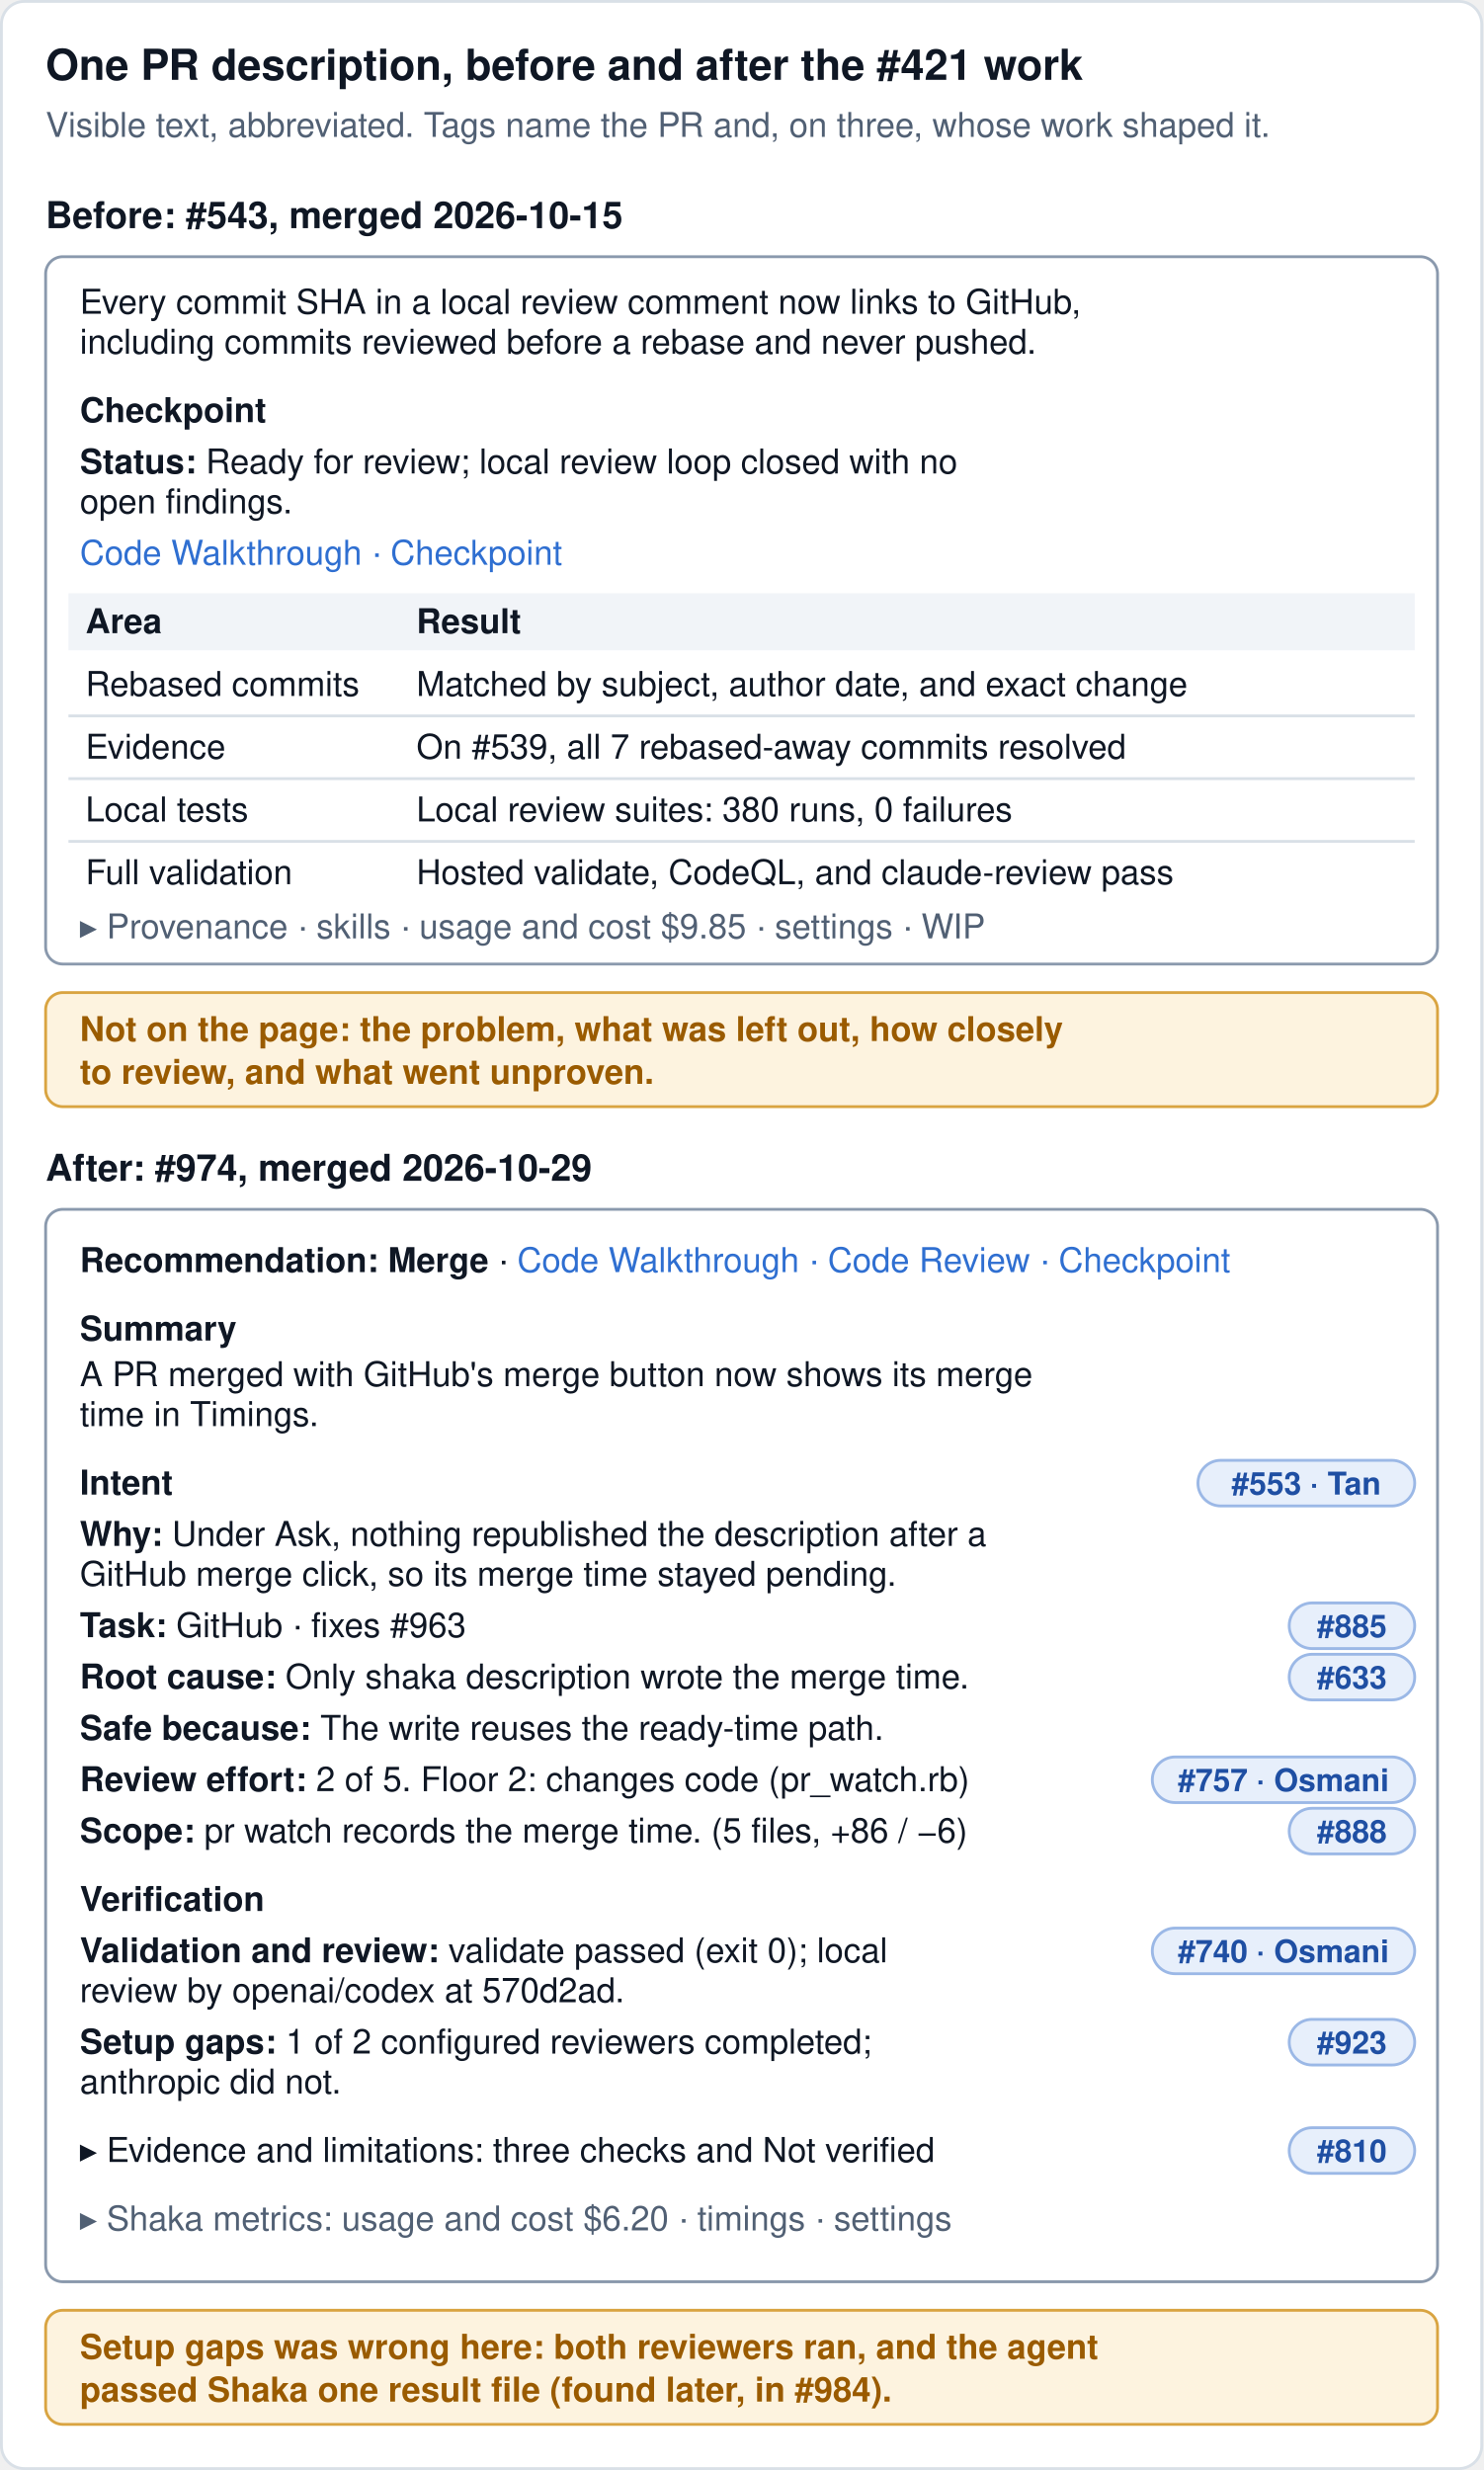
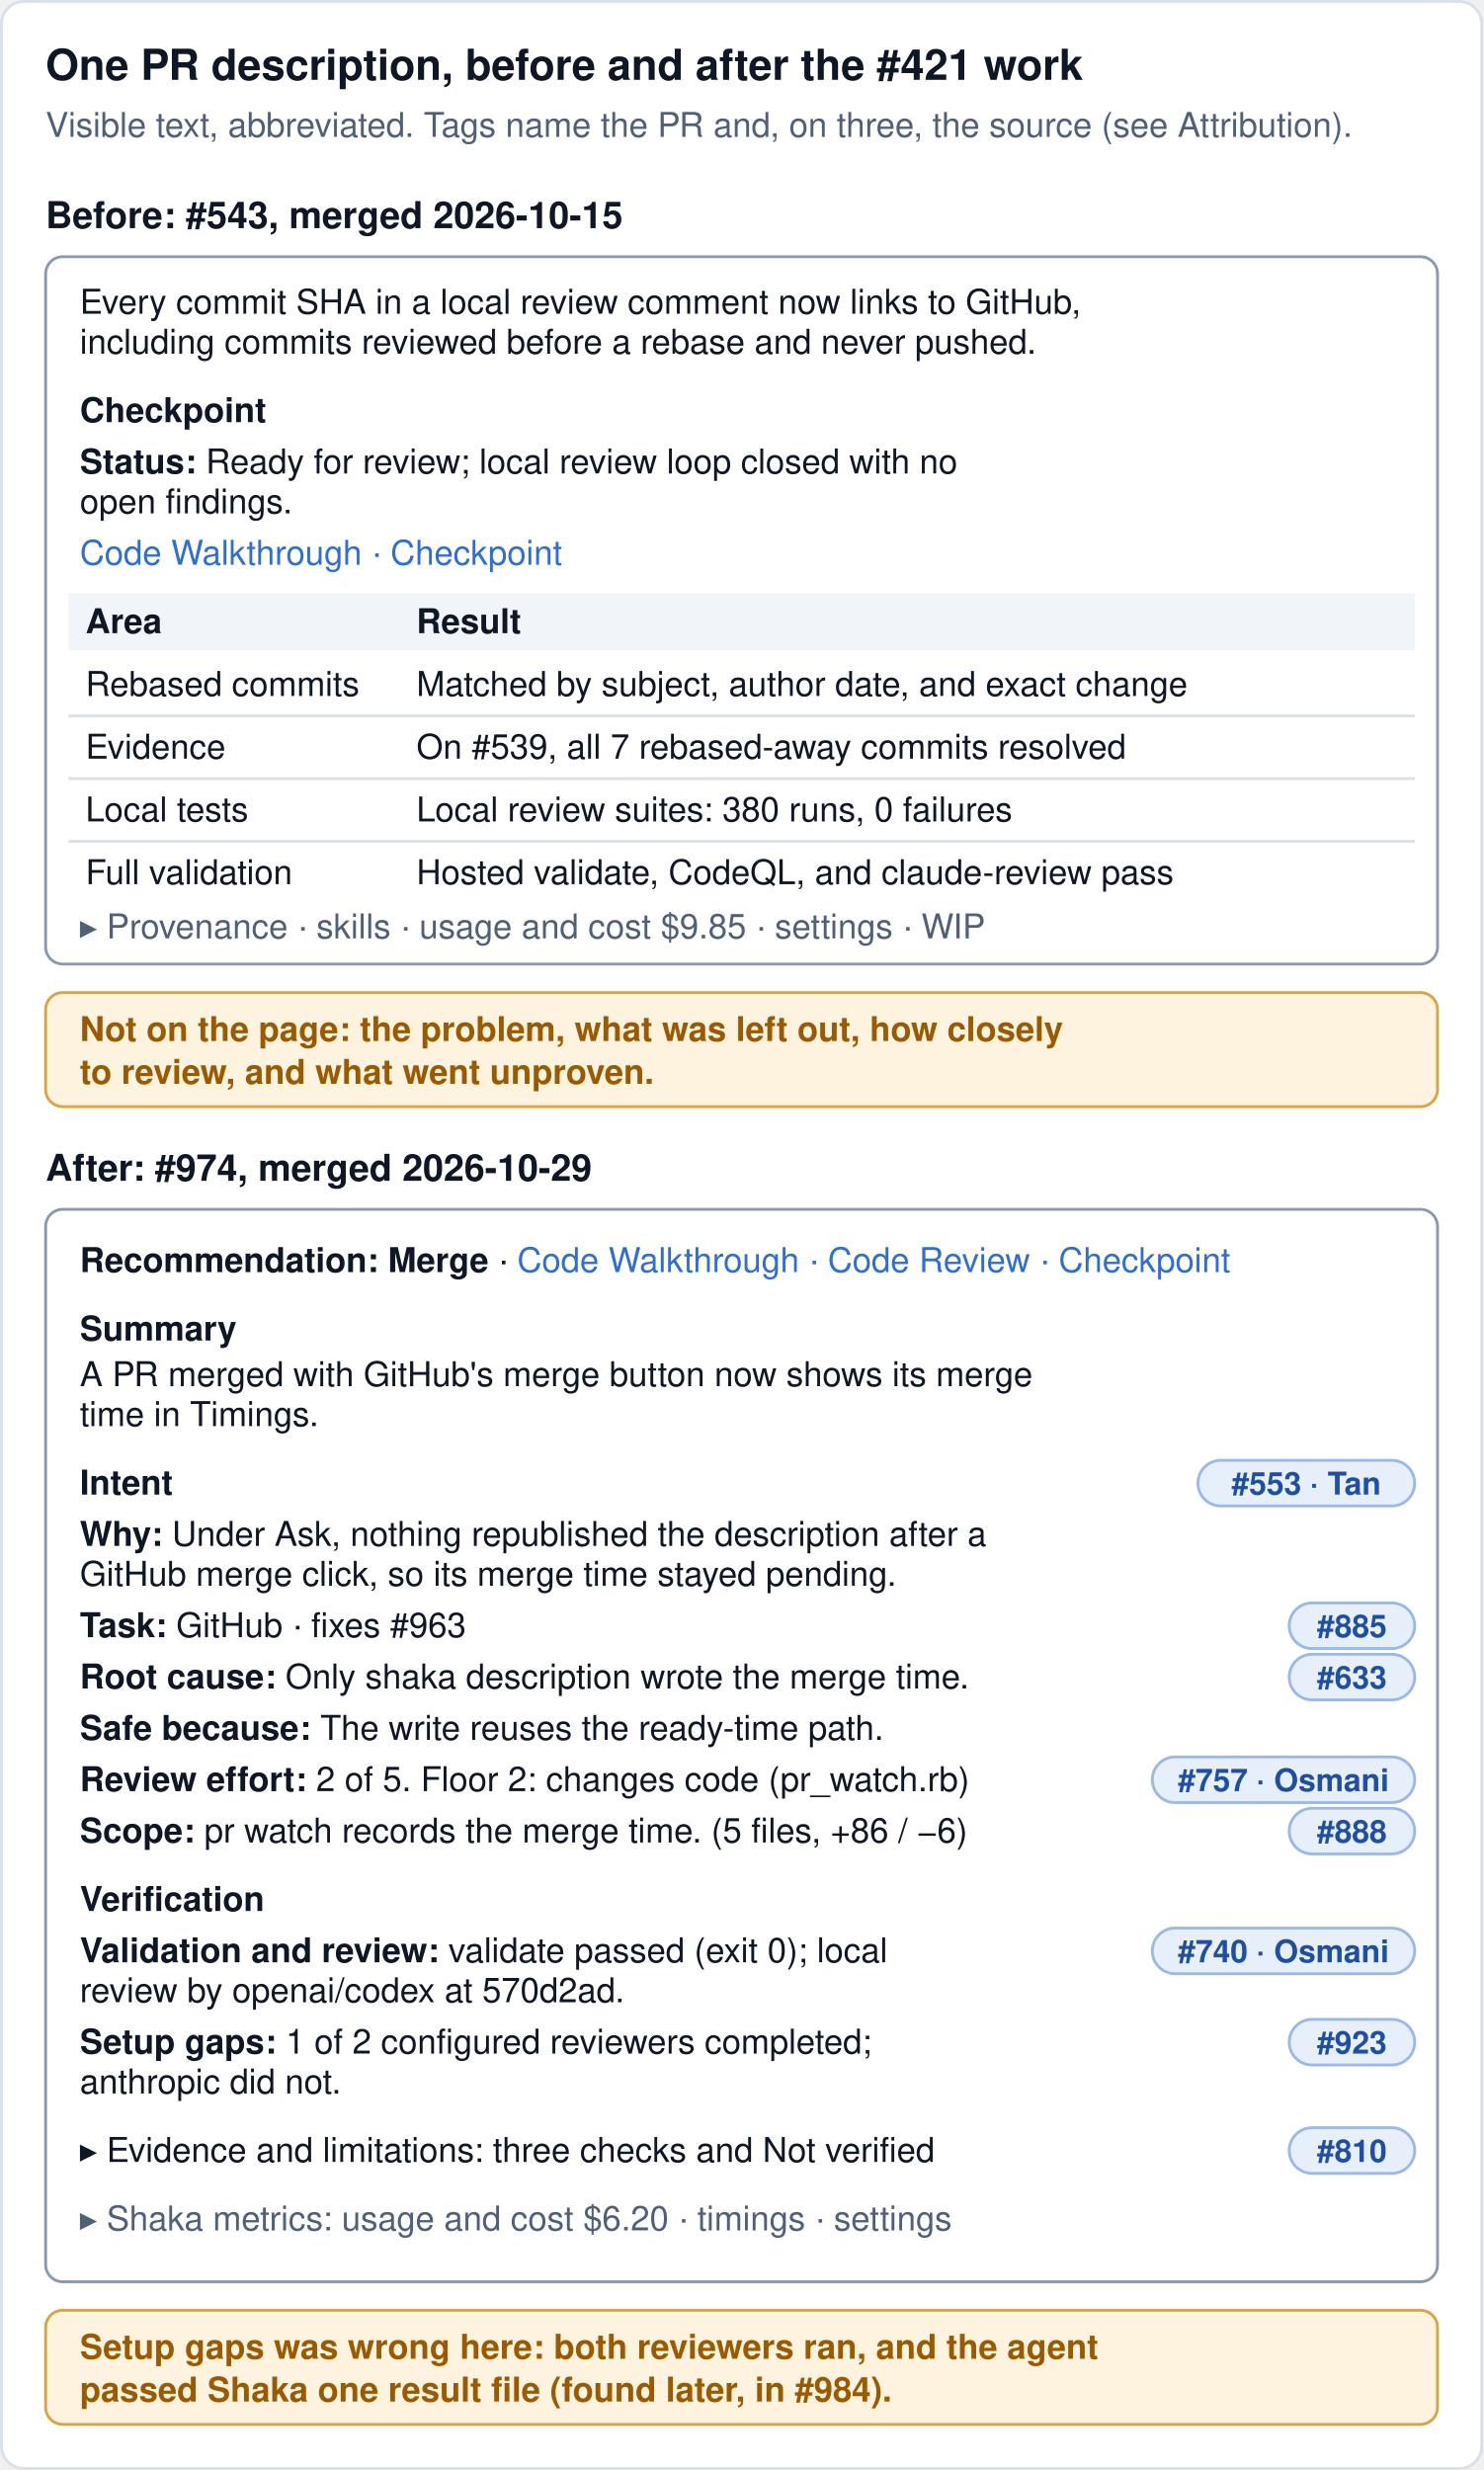
<svg xmlns="http://www.w3.org/2000/svg" viewBox="0 0 520 866" width="520" role="img" aria-labelledby="t d">
  <style>
.bg{fill:#fff;stroke:#d9e0e7}
text{font-family:ui-sans-serif,-apple-system,"Segoe UI",Helvetica,Arial,sans-serif;fill:#0f1724}
.h{font-size:15px;font-weight:600}
.p{font-size:13px;font-weight:600}
.u{font-size:12px}
.b{font-weight:600}
.m{fill:#516074}
.page{fill:#fff;stroke:#8a99ad}
.bar{fill:#f1f4f8}
.ln{stroke:#d9e0e7;stroke-width:1}
.lnk{fill:#2f6fd1}
.tag{fill:#e7effb;stroke:#9bb8e6}
.tt{fill:#1f4fa3;font-size:11px;font-weight:700;text-anchor:middle}
.warn{fill:#9a5b00}
.wbox{fill:#fdf3df;stroke:#d9a441}
@media (prefers-color-scheme:dark){
.bg{fill:#0f1724;stroke:#2a3648}
text{fill:#e6edf5}
.m{fill:#9fb0c3}
.page{fill:#131d2b;stroke:#3a4a60}
.bar{fill:#1b2738}
.ln{stroke:#2a3648}
.lnk{fill:#7fb0ff}
.tag{fill:#1d2f4d;stroke:#3d5f99}
.tt{fill:#a9c8ff}
.warn{fill:#e0a13a}
.wbox{fill:#2b2212;stroke:#8a6420}
}
</style>
  <rect class="bg" x="0.5" y="0.5" width="519" height="865" rx="8" />
  <text class="h" x="16" y="28">One PR description, before and after the #421 work</text>
-   <text class="u m" x="16" y="48">Visible text, abbreviated. Tags name the PR and, on three, whose work shaped it.</text>
+   <text class="u m" x="16" y="48">Visible text, abbreviated. Tags name the PR and, on three, the source (see Attribution).</text>
  <text class="p" x="16" y="80">Before: #543, merged 2026-10-15</text>
  <rect class="page" x="16" y="90" width="488" height="248" rx="6" />
  <text class="u" x="28" y="110">Every commit SHA in a local review comment now links to GitHub,</text>
  <text class="u" x="28" y="124">including commits reviewed before a rebase and never pushed.</text>
  <text class="u b" x="28" y="148">Checkpoint</text>
  <text class="u" x="28" y="166">
    <tspan class="b">Status:</tspan> Ready for review; local review loop closed with no</text>
  <text class="u" x="28" y="180">open findings.</text>
  <text class="u lnk" x="28" y="198">Code Walkthrough · Checkpoint</text>
  <rect class="bar" x="24" y="208" width="472" height="20" />
  <text class="u b" x="30" y="222">Area</text>
  <text class="u b" x="146" y="222">Result</text>
  <text class="u" x="30" y="244">Rebased commits</text>
  <text class="u" x="146" y="244">Matched by subject, author date, and exact change</text>
  <line class="ln" x1="24" y1="251" x2="496" y2="251" />
  <text class="u" x="30" y="266">Evidence</text>
  <text class="u" x="146" y="266">On #539, all 7 rebased-away commits resolved</text>
  <line class="ln" x1="24" y1="273" x2="496" y2="273" />
  <text class="u" x="30" y="288">Local tests</text>
  <text class="u" x="146" y="288">Local review suites: 380 runs, 0 failures</text>
  <line class="ln" x1="24" y1="295" x2="496" y2="295" />
  <text class="u" x="30" y="310">Full validation</text>
  <text class="u" x="146" y="310">Hosted validate, CodeQL, and claude-review pass</text>
  <text class="u m" x="28" y="329">▸ Provenance · skills · usage and cost $9.85 · settings · WIP</text>
  <rect class="wbox" x="16" y="348" width="488" height="40" rx="6" />
  <text class="u warn b" x="28" y="365">Not on the page: the problem, what was left out, how closely</text>
  <text class="u warn b" x="28" y="380">to review, and what went unproven.</text>
  <text class="p" x="16" y="414">After: #974, merged 2026-10-29</text>
  <rect class="page" x="16" y="424" width="488" height="376" rx="6" />
  <text class="u" x="28" y="446">
    <tspan class="b">Recommendation: Merge</tspan> · <tspan class="lnk">Code Walkthrough · Code Review · Checkpoint</tspan>
  </text>
  <text class="u b" x="28" y="470">Summary</text>
  <text class="u" x="28" y="486">A PR merged with GitHub's merge button now shows its merge</text>
  <text class="u" x="28" y="500">time in Timings.</text>
  <text class="u b" x="28" y="524">Intent</text>
  <rect class="tag" x="420" y="512" width="76" height="16" rx="8" />
  <text class="tt" x="458" y="524">#553 · Tan</text>
  <text class="u" x="28" y="542">
    <tspan class="b">Why:</tspan> Under Ask, nothing republished the description after a</text>
  <text class="u" x="28" y="556">GitHub merge click, so its merge time stayed pending.</text>
  <text class="u" x="28" y="574">
    <tspan class="b">Task:</tspan> GitHub · fixes #963</text>
  <rect class="tag" x="452" y="562" width="44" height="16" rx="8" />
  <text class="tt" x="474" y="574">#885</text>
  <text class="u" x="28" y="592">
    <tspan class="b">Root cause:</tspan> Only shaka description wrote the merge time.</text>
  <rect class="tag" x="452" y="580" width="44" height="16" rx="8" />
  <text class="tt" x="474" y="592">#633</text>
  <text class="u" x="28" y="610">
    <tspan class="b">Safe because:</tspan> The write reuses the ready-time path.</text>
  <text class="u" x="28" y="628">
    <tspan class="b">Review effort:</tspan> 2 of 5. Floor 2: changes code (pr_watch.rb)</text>
  <rect class="tag" x="404" y="616" width="92" height="16" rx="8" />
  <text class="tt" x="450" y="628">#757 · Osmani</text>
  <text class="u" x="28" y="646">
    <tspan class="b">Scope:</tspan> pr watch records the merge time. (5 files, +86 / −6)</text>
  <rect class="tag" x="452" y="634" width="44" height="16" rx="8" />
  <text class="tt" x="474" y="646">#888</text>
  <text class="u b" x="28" y="670">Verification</text>
  <text class="u" x="28" y="688">
    <tspan class="b">Validation and review:</tspan> validate passed (exit 0); local</text>
  <rect class="tag" x="404" y="676" width="92" height="16" rx="8" />
  <text class="tt" x="450" y="688">#740 · Osmani</text>
  <text class="u" x="28" y="702">review by openai/codex at 570d2ad.</text>
  <text class="u" x="28" y="720">
    <tspan class="b">Setup gaps:</tspan> 1 of 2 configured reviewers completed;</text>
  <rect class="tag" x="452" y="708" width="44" height="16" rx="8" />
  <text class="tt" x="474" y="720">#923</text>
  <text class="u" x="28" y="734">anthropic did not.</text>
  <text class="u" x="28" y="758">▸ Evidence and limitations: three checks and Not verified</text>
  <rect class="tag" x="452" y="746" width="44" height="16" rx="8" />
  <text class="tt" x="474" y="758">#810</text>
  <text class="u m" x="28" y="782">▸ Shaka metrics: usage and cost $6.20 · timings · settings</text>
  <rect class="wbox" x="16" y="810" width="488" height="40" rx="6" />
  <text class="u warn b" x="28" y="827">Setup gaps was wrong here: both reviewers ran, and the agent</text>
  <text class="u warn b" x="28" y="842">passed Shaka one result file (found later, in #984).</text>
</svg>
